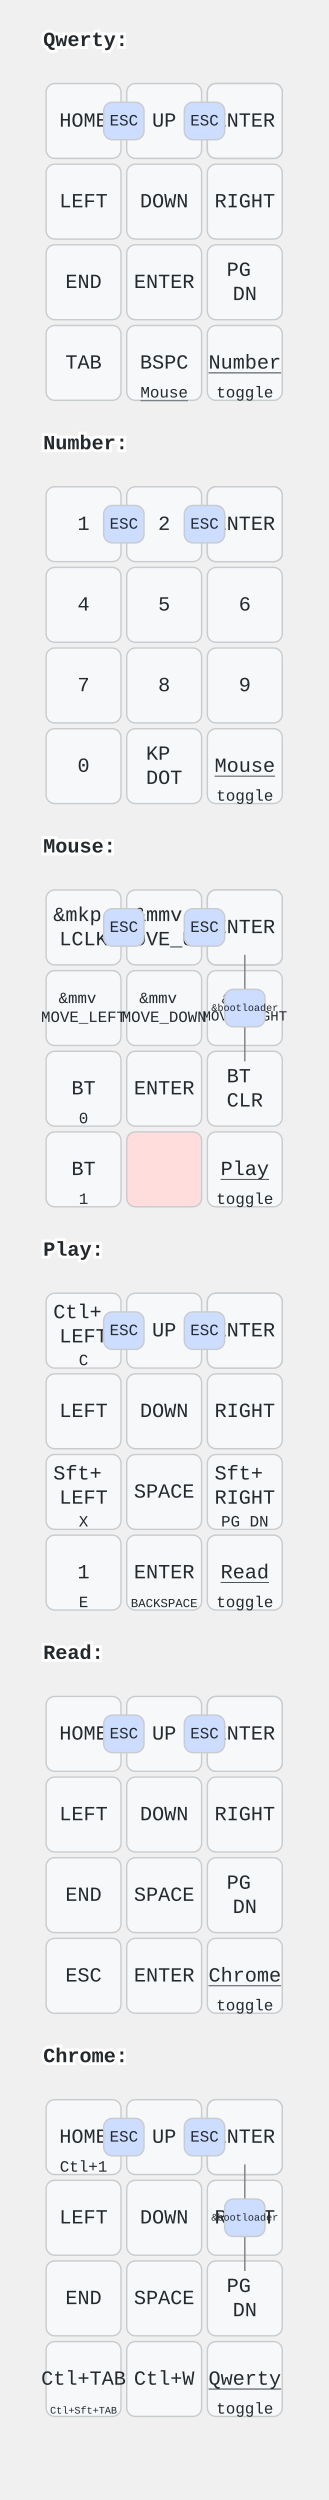
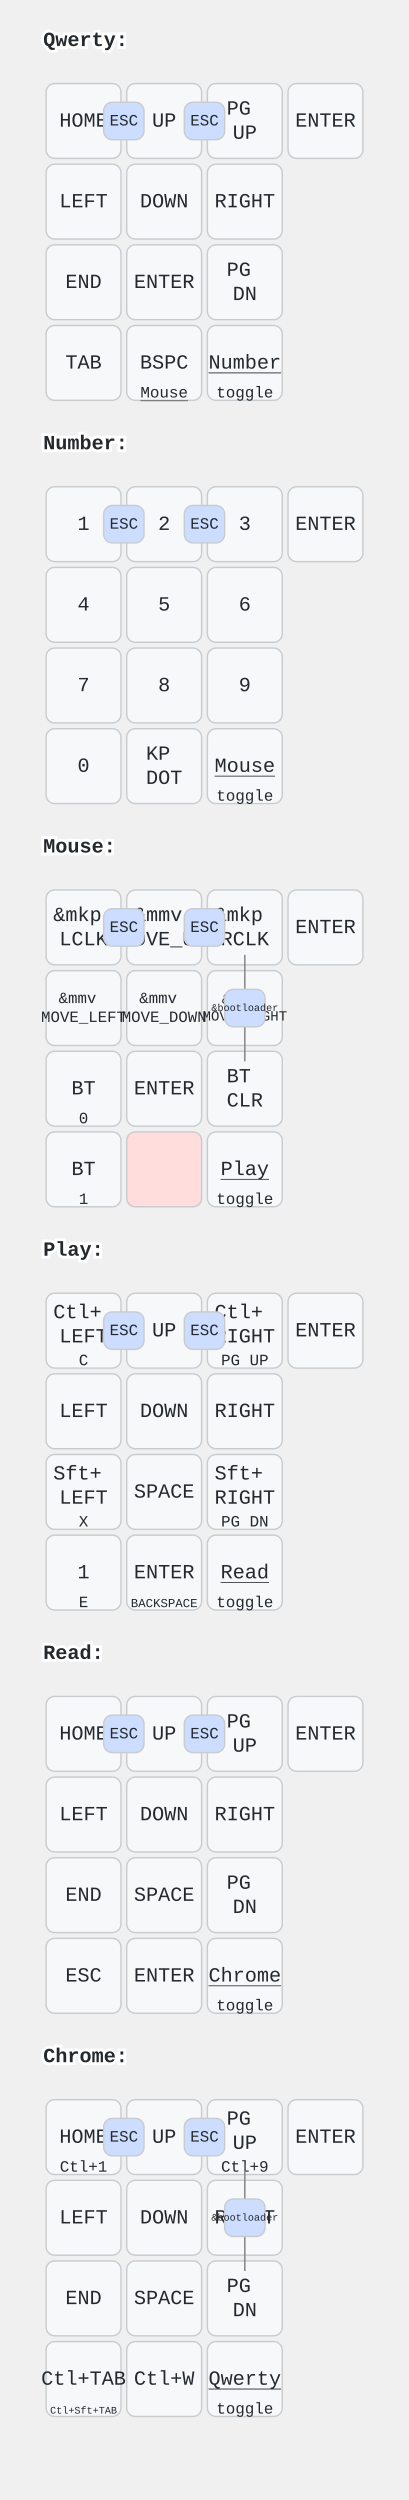
- <svg xmlns="http://www.w3.org/2000/svg" width="228" height="1736" viewBox="0 0 228 1736" class="keymap">
+ <svg xmlns="http://www.w3.org/2000/svg" width="284" height="1736" viewBox="0 0 284 1736" class="keymap">
  <style>/* inherit to force styles through use tags */
svg path {
    fill: inherit;
}

/* font and background color specifications */
svg.keymap {
    font-family: SFMono-Regular,Consolas,Liberation Mono,Menlo,monospace;
    font-size: 14px;
    font-kerning: normal;
    text-rendering: optimizeLegibility;
    fill: #24292e;
}

/* default key styling */
rect.key {
    fill: #f6f8fa;
}

rect.key, rect.combo {
    stroke: #c9cccf;
    stroke-width: 1;
}

/* default key side styling, only used is draw_key_sides is set */
rect.side {
    filter: brightness(90%);
}

/* color accent for combo boxes */
rect.combo, rect.combo-separate {
    fill: #cdf;
}

/* color accent for held keys */
rect.held, rect.combo.held {
    fill: #fdd;
}

/* color accent for ghost (optional) keys */
rect.ghost, rect.combo.ghost {
    stroke-dasharray: 4, 4;
    stroke-width: 2;
}

text {
    text-anchor: middle;
    dominant-baseline: middle;
}

/* styling for layer labels */
text.label {
    font-weight: bold;
    text-anchor: start;
    stroke: white;
    stroke-width: 4;
    paint-order: stroke;
}

/* styling for optional footer */
text.footer {
    text-anchor: end;
    dominant-baseline: auto;
    stroke: white;
    stroke-width: 4;
    paint-order: stroke;
}

/* styling for combo tap, and key non-tap label text */
text.combo, text.hold, text.shifted, text.left, text.right, text.tl, text.tr, text.bl, text.br {
    font-size: 11px;
}

text.hold, text.bl, text.br {
    text-anchor: middle;
    dominant-baseline: auto;
}

text.shifted, text.tl, text.tr {
    text-anchor: middle;
    dominant-baseline: hanging;
}

text.left, text.tl, text.bl {
    text-anchor: start;
}

text.right, text.tr, text.br {
    text-anchor: end;
}

text.layer-activator {
    text-decoration: underline;
}

/* styling for hold/shifted label text in combo box */
text.combo.hold, text.combo.shifted, text.combo.left, text.combo.right {
    font-size: 8px;
}

/* lighter symbol for transparent keys */
text.trans {
    fill: #7b7e81;
}

/* styling for combo dendrons */
path.combo {
    stroke-width: 1;
    stroke: gray;
    fill: none;
}

/* Start Tabler Icons Cleanup */
/* cannot use height/width with glyphs */
.icon-tabler &gt; path {
    fill: inherit;
    stroke: inherit;
    stroke-width: 2;
}
/* hide tabler's default box */
.icon-tabler &gt; path[stroke="none"][fill="none"] {
    visibility: hidden;
}
/* End Tabler Icons Cleanup */
</style>
  <g transform="translate(30, 0)" class="layer-Qwerty">
    <text x="0" y="28" class="label" id="Qwerty">Qwerty:</text>
    <g transform="translate(0, 56)">
      <g transform="translate(28, 28)" class="key keypos-0">
        <rect rx="6" ry="6" x="-26" y="-26" width="52" height="52" class="key" />
        <text x="0" y="0" class="key tap">HOME</text>
      </g>
      <g transform="translate(84, 28)" class="key keypos-1">
        <rect rx="6" ry="6" x="-26" y="-26" width="52" height="52" class="key" />
        <text x="0" y="0" class="key tap">UP</text>
      </g>
      <g transform="translate(140, 28)" class="key keypos-2">
        <rect rx="6" ry="6" x="-26" y="-26" width="52" height="52" class="key" />
        <text x="0" y="0" class="key tap">
          <tspan x="0" dy="-0.6em">PG</tspan>
          <tspan x="0" dy="1.2em">UP</tspan>
        </text>
      </g>
-       <g transform="translate(140, 28)" class="key keypos-3">
+       <g transform="translate(196, 28)" class="key keypos-3">
        <rect rx="6" ry="6" x="-26" y="-26" width="52" height="52" class="key" />
        <text x="0" y="0" class="key tap">ENTER</text>
      </g>
      <g transform="translate(28, 84)" class="key keypos-4">
        <rect rx="6" ry="6" x="-26" y="-26" width="52" height="52" class="key" />
        <text x="0" y="0" class="key tap">LEFT</text>
      </g>
      <g transform="translate(84, 84)" class="key keypos-5">
        <rect rx="6" ry="6" x="-26" y="-26" width="52" height="52" class="key" />
        <text x="0" y="0" class="key tap">DOWN</text>
      </g>
      <g transform="translate(140, 84)" class="key keypos-6">
        <rect rx="6" ry="6" x="-26" y="-26" width="52" height="52" class="key" />
        <text x="0" y="0" class="key tap">RIGHT</text>
      </g>
      <g transform="translate(28, 140)" class="key keypos-7">
        <rect rx="6" ry="6" x="-26" y="-26" width="52" height="52" class="key" />
        <text x="0" y="0" class="key tap">END</text>
      </g>
      <g transform="translate(84, 140)" class="key keypos-8">
        <rect rx="6" ry="6" x="-26" y="-26" width="52" height="52" class="key" />
        <text x="0" y="0" class="key tap">ENTER</text>
      </g>
      <g transform="translate(140, 140)" class="key keypos-9">
        <rect rx="6" ry="6" x="-26" y="-26" width="52" height="52" class="key" />
        <text x="0" y="0" class="key tap">
          <tspan x="0" dy="-0.6em">PG</tspan>
          <tspan x="0" dy="1.2em">DN</tspan>
        </text>
      </g>
      <g transform="translate(28, 196)" class="key keypos-10">
        <rect rx="6" ry="6" x="-26" y="-26" width="52" height="52" class="key" />
        <text x="0" y="0" class="key tap">TAB</text>
      </g>
      <g transform="translate(84, 196)" class="key keypos-11">
        <rect rx="6" ry="6" x="-26" y="-26" width="52" height="52" class="key" />
        <text x="0" y="0" class="key tap">BSPC</text>
        <a href="#Mouse">
          <text x="0" y="24" class="key hold layer-activator">Mouse</text>
        </a>
      </g>
      <g transform="translate(140, 196)" class="key keypos-12">
        <rect rx="6" ry="6" x="-26" y="-26" width="52" height="52" class="key" />
        <a href="#Number">
          <text x="0" y="0" class="key tap layer-activator">Number</text>
        </a>
        <text x="0" y="24" class="key hold">toggle</text>
      </g>
      <g class="combo combopos-0">
        <rect rx="6" ry="6" x="42" y="15" width="28" height="26" class="combo" />
        <text x="56" y="28" class="combo tap">ESC</text>
      </g>
      <g class="combo combopos-1">
        <rect rx="6" ry="6" x="98" y="15" width="28" height="26" class="combo" />
        <text x="112" y="28" class="combo tap">ESC</text>
      </g>
    </g>
  </g>
  <g transform="translate(30, 280)" class="layer-Number">
    <text x="0" y="28" class="label" id="Number">Number:</text>
    <g transform="translate(0, 56)">
      <g transform="translate(28, 28)" class="key keypos-0">
        <rect rx="6" ry="6" x="-26" y="-26" width="52" height="52" class="key" />
        <text x="0" y="0" class="key tap">1</text>
      </g>
      <g transform="translate(84, 28)" class="key keypos-1">
        <rect rx="6" ry="6" x="-26" y="-26" width="52" height="52" class="key" />
        <text x="0" y="0" class="key tap">2</text>
      </g>
      <g transform="translate(140, 28)" class="key keypos-2">
        <rect rx="6" ry="6" x="-26" y="-26" width="52" height="52" class="key" />
        <text x="0" y="0" class="key tap">3</text>
      </g>
-       <g transform="translate(140, 28)" class="key keypos-3">
+       <g transform="translate(196, 28)" class="key keypos-3">
        <rect rx="6" ry="6" x="-26" y="-26" width="52" height="52" class="key" />
        <text x="0" y="0" class="key tap">ENTER</text>
      </g>
      <g transform="translate(28, 84)" class="key keypos-4">
        <rect rx="6" ry="6" x="-26" y="-26" width="52" height="52" class="key" />
        <text x="0" y="0" class="key tap">4</text>
      </g>
      <g transform="translate(84, 84)" class="key keypos-5">
        <rect rx="6" ry="6" x="-26" y="-26" width="52" height="52" class="key" />
        <text x="0" y="0" class="key tap">5</text>
      </g>
      <g transform="translate(140, 84)" class="key keypos-6">
        <rect rx="6" ry="6" x="-26" y="-26" width="52" height="52" class="key" />
        <text x="0" y="0" class="key tap">6</text>
      </g>
      <g transform="translate(28, 140)" class="key keypos-7">
        <rect rx="6" ry="6" x="-26" y="-26" width="52" height="52" class="key" />
        <text x="0" y="0" class="key tap">7</text>
      </g>
      <g transform="translate(84, 140)" class="key keypos-8">
        <rect rx="6" ry="6" x="-26" y="-26" width="52" height="52" class="key" />
        <text x="0" y="0" class="key tap">8</text>
      </g>
      <g transform="translate(140, 140)" class="key keypos-9">
        <rect rx="6" ry="6" x="-26" y="-26" width="52" height="52" class="key" />
        <text x="0" y="0" class="key tap">9</text>
      </g>
      <g transform="translate(28, 196)" class="key keypos-10">
        <rect rx="6" ry="6" x="-26" y="-26" width="52" height="52" class="key" />
        <text x="0" y="0" class="key tap">0</text>
      </g>
      <g transform="translate(84, 196)" class="key keypos-11">
        <rect rx="6" ry="6" x="-26" y="-26" width="52" height="52" class="key" />
        <text x="0" y="0" class="key tap">
          <tspan x="0" dy="-0.6em">KP</tspan>
          <tspan x="0" dy="1.2em">DOT</tspan>
        </text>
      </g>
      <g transform="translate(140, 196)" class="key keypos-12">
        <rect rx="6" ry="6" x="-26" y="-26" width="52" height="52" class="key" />
        <a href="#Mouse">
          <text x="0" y="0" class="key tap layer-activator">Mouse</text>
        </a>
        <text x="0" y="24" class="key hold">toggle</text>
      </g>
      <g class="combo combopos-0">
        <rect rx="6" ry="6" x="42" y="15" width="28" height="26" class="combo" />
        <text x="56" y="28" class="combo tap">ESC</text>
      </g>
      <g class="combo combopos-1">
        <rect rx="6" ry="6" x="98" y="15" width="28" height="26" class="combo" />
        <text x="112" y="28" class="combo tap">ESC</text>
      </g>
    </g>
  </g>
  <g transform="translate(30, 560)" class="layer-Mouse">
    <text x="0" y="28" class="label" id="Mouse">Mouse:</text>
    <g transform="translate(0, 56)">
      <g transform="translate(28, 28)" class="key keypos-0">
        <rect rx="6" ry="6" x="-26" y="-26" width="52" height="52" class="key" />
        <text x="0" y="0" class="key tap">
          <tspan x="0" dy="-0.6em">&amp;mkp</tspan>
          <tspan x="0" dy="1.2em">LCLK</tspan>
        </text>
      </g>
      <g transform="translate(84, 28)" class="key keypos-1">
        <rect rx="6" ry="6" x="-26" y="-26" width="52" height="52" class="key" />
        <text x="0" y="0" class="key tap">
          <tspan x="0" dy="-0.6em">&amp;mmv</tspan>
          <tspan x="0" dy="1.2em">MOVE_UP</tspan>
        </text>
      </g>
      <g transform="translate(140, 28)" class="key keypos-2">
        <rect rx="6" ry="6" x="-26" y="-26" width="52" height="52" class="key" />
        <text x="0" y="0" class="key tap">
          <tspan x="0" dy="-0.6em">&amp;mkp</tspan>
          <tspan x="0" dy="1.2em">RCLK</tspan>
        </text>
      </g>
-       <g transform="translate(140, 28)" class="key keypos-3">
+       <g transform="translate(196, 28)" class="key keypos-3">
        <rect rx="6" ry="6" x="-26" y="-26" width="52" height="52" class="key" />
        <text x="0" y="0" class="key tap">ENTER</text>
      </g>
      <g transform="translate(28, 84)" class="key keypos-4">
        <rect rx="6" ry="6" x="-26" y="-26" width="52" height="52" class="key" />
        <text x="0" y="0" class="key tap">
          <tspan x="0" dy="-0.6em" style="font-size: 78%">&amp;mmv</tspan>
          <tspan x="0" dy="1.2em" style="font-size: 78%">MOVE_LEFT</tspan>
        </text>
      </g>
      <g transform="translate(84, 84)" class="key keypos-5">
        <rect rx="6" ry="6" x="-26" y="-26" width="52" height="52" class="key" />
        <text x="0" y="0" class="key tap">
          <tspan x="0" dy="-0.6em" style="font-size: 78%">&amp;mmv</tspan>
          <tspan x="0" dy="1.2em" style="font-size: 78%">MOVE_DOWN</tspan>
        </text>
      </g>
      <g transform="translate(140, 84)" class="key keypos-6">
        <rect rx="6" ry="6" x="-26" y="-26" width="52" height="52" class="key" />
        <text x="0" y="0" class="key tap">
          <tspan x="0" dy="-0.6em" style="font-size: 70%">&amp;mmv</tspan>
          <tspan x="0" dy="1.2em" style="font-size: 70%">MOVE_RIGHT</tspan>
        </text>
      </g>
      <g transform="translate(28, 140)" class="key keypos-7">
        <rect rx="6" ry="6" x="-26" y="-26" width="52" height="52" class="key" />
        <text x="0" y="0" class="key tap">BT</text>
        <text x="0" y="24" class="key hold">0</text>
      </g>
      <g transform="translate(84, 140)" class="key keypos-8">
        <rect rx="6" ry="6" x="-26" y="-26" width="52" height="52" class="key" />
        <text x="0" y="0" class="key tap">ENTER</text>
      </g>
      <g transform="translate(140, 140)" class="key keypos-9">
        <rect rx="6" ry="6" x="-26" y="-26" width="52" height="52" class="key" />
        <text x="0" y="0" class="key tap">
          <tspan x="0" dy="-0.6em">BT</tspan>
          <tspan x="0" dy="1.2em">CLR</tspan>
        </text>
      </g>
      <g transform="translate(28, 196)" class="key keypos-10">
        <rect rx="6" ry="6" x="-26" y="-26" width="52" height="52" class="key" />
        <text x="0" y="0" class="key tap">BT</text>
        <text x="0" y="24" class="key hold">1</text>
      </g>
      <g transform="translate(84, 196)" class="key held keypos-11">
        <rect rx="6" ry="6" x="-26" y="-26" width="52" height="52" class="key held" />
      </g>
      <g transform="translate(140, 196)" class="key keypos-12">
        <rect rx="6" ry="6" x="-26" y="-26" width="52" height="52" class="key" />
        <a href="#Play">
          <text x="0" y="0" class="key tap layer-activator">Play</text>
        </a>
        <text x="0" y="24" class="key hold">toggle</text>
      </g>
      <g class="combo combopos-0">
        <rect rx="6" ry="6" x="42" y="15" width="28" height="26" class="combo" />
        <text x="56" y="28" class="combo tap">ESC</text>
      </g>
      <g class="combo combopos-1">
        <rect rx="6" ry="6" x="98" y="15" width="28" height="26" class="combo" />
        <text x="112" y="28" class="combo tap">ESC</text>
      </g>
      <g class="combo combopos-2">
        <path d="M140,84 l0,-37" class="combo" />
        <path d="M140,84 l0,37" class="combo" />
        <rect rx="6" ry="6" x="126" y="71" width="28" height="26" class="combo" />
        <text x="140" y="84" class="combo tap">
          <tspan style="font-size: 64%">&amp;bootloader</tspan>
        </text>
      </g>
    </g>
  </g>
  <g transform="translate(30, 840)" class="layer-Play">
    <text x="0" y="28" class="label" id="Play">Play:</text>
    <g transform="translate(0, 56)">
      <g transform="translate(28, 28)" class="key keypos-0">
        <rect rx="6" ry="6" x="-26" y="-26" width="52" height="52" class="key" />
        <text x="0" y="0" class="key tap">
          <tspan x="0" dy="-0.9em">Ctl+</tspan>
          <tspan x="0" dy="1.2em">LEFT</tspan>
        </text>
        <text x="0" y="24" class="key hold">C</text>
      </g>
      <g transform="translate(84, 28)" class="key keypos-1">
        <rect rx="6" ry="6" x="-26" y="-26" width="52" height="52" class="key" />
        <text x="0" y="0" class="key tap">UP</text>
      </g>
      <g transform="translate(140, 28)" class="key keypos-2">
        <rect rx="6" ry="6" x="-26" y="-26" width="52" height="52" class="key" />
        <text x="0" y="0" class="key tap">
          <tspan x="0" dy="-0.9em">Ctl+</tspan>
          <tspan x="0" dy="1.2em">RIGHT</tspan>
        </text>
        <text x="0" y="24" class="key hold">PG UP</text>
      </g>
-       <g transform="translate(140, 28)" class="key keypos-3">
+       <g transform="translate(196, 28)" class="key keypos-3">
        <rect rx="6" ry="6" x="-26" y="-26" width="52" height="52" class="key" />
        <text x="0" y="0" class="key tap">ENTER</text>
      </g>
      <g transform="translate(28, 84)" class="key keypos-4">
        <rect rx="6" ry="6" x="-26" y="-26" width="52" height="52" class="key" />
        <text x="0" y="0" class="key tap">LEFT</text>
      </g>
      <g transform="translate(84, 84)" class="key keypos-5">
        <rect rx="6" ry="6" x="-26" y="-26" width="52" height="52" class="key" />
        <text x="0" y="0" class="key tap">DOWN</text>
      </g>
      <g transform="translate(140, 84)" class="key keypos-6">
        <rect rx="6" ry="6" x="-26" y="-26" width="52" height="52" class="key" />
        <text x="0" y="0" class="key tap">RIGHT</text>
      </g>
      <g transform="translate(28, 140)" class="key keypos-7">
        <rect rx="6" ry="6" x="-26" y="-26" width="52" height="52" class="key" />
        <text x="0" y="0" class="key tap">
          <tspan x="0" dy="-0.9em">Sft+</tspan>
          <tspan x="0" dy="1.2em">LEFT</tspan>
        </text>
        <text x="0" y="24" class="key hold">X</text>
      </g>
      <g transform="translate(84, 140)" class="key keypos-8">
        <rect rx="6" ry="6" x="-26" y="-26" width="52" height="52" class="key" />
        <text x="0" y="0" class="key tap">SPACE</text>
      </g>
      <g transform="translate(140, 140)" class="key keypos-9">
        <rect rx="6" ry="6" x="-26" y="-26" width="52" height="52" class="key" />
        <text x="0" y="0" class="key tap">
          <tspan x="0" dy="-0.9em">Sft+</tspan>
          <tspan x="0" dy="1.2em">RIGHT</tspan>
        </text>
        <text x="0" y="24" class="key hold">PG DN</text>
      </g>
      <g transform="translate(28, 196)" class="key keypos-10">
        <rect rx="6" ry="6" x="-26" y="-26" width="52" height="52" class="key" />
        <text x="0" y="0" class="key tap">1</text>
        <text x="0" y="24" class="key hold">E</text>
      </g>
      <g transform="translate(84, 196)" class="key keypos-11">
        <rect rx="6" ry="6" x="-26" y="-26" width="52" height="52" class="key" />
        <text x="0" y="0" class="key tap">ENTER</text>
        <text x="0" y="24" class="key hold">
          <tspan style="font-size: 78%">BACKSPACE</tspan>
        </text>
      </g>
      <g transform="translate(140, 196)" class="key keypos-12">
        <rect rx="6" ry="6" x="-26" y="-26" width="52" height="52" class="key" />
        <a href="#Read">
          <text x="0" y="0" class="key tap layer-activator">Read</text>
        </a>
        <text x="0" y="24" class="key hold">toggle</text>
      </g>
      <g class="combo combopos-0">
        <rect rx="6" ry="6" x="42" y="15" width="28" height="26" class="combo" />
        <text x="56" y="28" class="combo tap">ESC</text>
      </g>
      <g class="combo combopos-1">
        <rect rx="6" ry="6" x="98" y="15" width="28" height="26" class="combo" />
        <text x="112" y="28" class="combo tap">ESC</text>
      </g>
    </g>
  </g>
  <g transform="translate(30, 1120)" class="layer-Read">
    <text x="0" y="28" class="label" id="Read">Read:</text>
    <g transform="translate(0, 56)">
      <g transform="translate(28, 28)" class="key keypos-0">
        <rect rx="6" ry="6" x="-26" y="-26" width="52" height="52" class="key" />
        <text x="0" y="0" class="key tap">HOME</text>
      </g>
      <g transform="translate(84, 28)" class="key keypos-1">
        <rect rx="6" ry="6" x="-26" y="-26" width="52" height="52" class="key" />
        <text x="0" y="0" class="key tap">UP</text>
      </g>
      <g transform="translate(140, 28)" class="key keypos-2">
        <rect rx="6" ry="6" x="-26" y="-26" width="52" height="52" class="key" />
        <text x="0" y="0" class="key tap">
          <tspan x="0" dy="-0.6em">PG</tspan>
          <tspan x="0" dy="1.2em">UP</tspan>
        </text>
      </g>
-       <g transform="translate(140, 28)" class="key keypos-3">
+       <g transform="translate(196, 28)" class="key keypos-3">
        <rect rx="6" ry="6" x="-26" y="-26" width="52" height="52" class="key" />
        <text x="0" y="0" class="key tap">ENTER</text>
      </g>
      <g transform="translate(28, 84)" class="key keypos-4">
        <rect rx="6" ry="6" x="-26" y="-26" width="52" height="52" class="key" />
        <text x="0" y="0" class="key tap">LEFT</text>
      </g>
      <g transform="translate(84, 84)" class="key keypos-5">
        <rect rx="6" ry="6" x="-26" y="-26" width="52" height="52" class="key" />
        <text x="0" y="0" class="key tap">DOWN</text>
      </g>
      <g transform="translate(140, 84)" class="key keypos-6">
        <rect rx="6" ry="6" x="-26" y="-26" width="52" height="52" class="key" />
        <text x="0" y="0" class="key tap">RIGHT</text>
      </g>
      <g transform="translate(28, 140)" class="key keypos-7">
        <rect rx="6" ry="6" x="-26" y="-26" width="52" height="52" class="key" />
        <text x="0" y="0" class="key tap">END</text>
      </g>
      <g transform="translate(84, 140)" class="key keypos-8">
        <rect rx="6" ry="6" x="-26" y="-26" width="52" height="52" class="key" />
        <text x="0" y="0" class="key tap">SPACE</text>
      </g>
      <g transform="translate(140, 140)" class="key keypos-9">
        <rect rx="6" ry="6" x="-26" y="-26" width="52" height="52" class="key" />
        <text x="0" y="0" class="key tap">
          <tspan x="0" dy="-0.6em">PG</tspan>
          <tspan x="0" dy="1.2em">DN</tspan>
        </text>
      </g>
      <g transform="translate(28, 196)" class="key keypos-10">
        <rect rx="6" ry="6" x="-26" y="-26" width="52" height="52" class="key" />
        <text x="0" y="0" class="key tap">ESC</text>
      </g>
      <g transform="translate(84, 196)" class="key keypos-11">
        <rect rx="6" ry="6" x="-26" y="-26" width="52" height="52" class="key" />
        <text x="0" y="0" class="key tap">ENTER</text>
      </g>
      <g transform="translate(140, 196)" class="key keypos-12">
        <rect rx="6" ry="6" x="-26" y="-26" width="52" height="52" class="key" />
        <a href="#Chrome">
          <text x="0" y="0" class="key tap layer-activator">Chrome</text>
        </a>
        <text x="0" y="24" class="key hold">toggle</text>
      </g>
      <g class="combo combopos-0">
        <rect rx="6" ry="6" x="42" y="15" width="28" height="26" class="combo" />
        <text x="56" y="28" class="combo tap">ESC</text>
      </g>
      <g class="combo combopos-1">
        <rect rx="6" ry="6" x="98" y="15" width="28" height="26" class="combo" />
        <text x="112" y="28" class="combo tap">ESC</text>
      </g>
    </g>
  </g>
  <g transform="translate(30, 1400)" class="layer-Chrome">
    <text x="0" y="28" class="label" id="Chrome">Chrome:</text>
    <g transform="translate(0, 56)">
      <g transform="translate(28, 28)" class="key keypos-0">
        <rect rx="6" ry="6" x="-26" y="-26" width="52" height="52" class="key" />
        <text x="0" y="0" class="key tap">HOME</text>
        <text x="0" y="24" class="key hold">Ctl+1</text>
      </g>
      <g transform="translate(84, 28)" class="key keypos-1">
        <rect rx="6" ry="6" x="-26" y="-26" width="52" height="52" class="key" />
        <text x="0" y="0" class="key tap">UP</text>
      </g>
      <g transform="translate(140, 28)" class="key keypos-2">
        <rect rx="6" ry="6" x="-26" y="-26" width="52" height="52" class="key" />
        <text x="0" y="0" class="key tap">
          <tspan x="0" dy="-0.9em">PG</tspan>
          <tspan x="0" dy="1.2em">UP</tspan>
        </text>
        <text x="0" y="24" class="key hold">Ctl+9</text>
      </g>
-       <g transform="translate(140, 28)" class="key keypos-3">
+       <g transform="translate(196, 28)" class="key keypos-3">
        <rect rx="6" ry="6" x="-26" y="-26" width="52" height="52" class="key" />
        <text x="0" y="0" class="key tap">ENTER</text>
      </g>
      <g transform="translate(28, 84)" class="key keypos-4">
        <rect rx="6" ry="6" x="-26" y="-26" width="52" height="52" class="key" />
        <text x="0" y="0" class="key tap">LEFT</text>
      </g>
      <g transform="translate(84, 84)" class="key keypos-5">
        <rect rx="6" ry="6" x="-26" y="-26" width="52" height="52" class="key" />
        <text x="0" y="0" class="key tap">DOWN</text>
      </g>
      <g transform="translate(140, 84)" class="key keypos-6">
        <rect rx="6" ry="6" x="-26" y="-26" width="52" height="52" class="key" />
        <text x="0" y="0" class="key tap">RIGHT</text>
      </g>
      <g transform="translate(28, 140)" class="key keypos-7">
        <rect rx="6" ry="6" x="-26" y="-26" width="52" height="52" class="key" />
        <text x="0" y="0" class="key tap">END</text>
      </g>
      <g transform="translate(84, 140)" class="key keypos-8">
        <rect rx="6" ry="6" x="-26" y="-26" width="52" height="52" class="key" />
        <text x="0" y="0" class="key tap">SPACE</text>
      </g>
      <g transform="translate(140, 140)" class="key keypos-9">
        <rect rx="6" ry="6" x="-26" y="-26" width="52" height="52" class="key" />
        <text x="0" y="0" class="key tap">
          <tspan x="0" dy="-0.6em">PG</tspan>
          <tspan x="0" dy="1.2em">DN</tspan>
        </text>
      </g>
      <g transform="translate(28, 196)" class="key keypos-10">
        <rect rx="6" ry="6" x="-26" y="-26" width="52" height="52" class="key" />
        <text x="0" y="0" class="key tap">Ctl+TAB</text>
        <text x="0" y="24" class="key hold">
          <tspan style="font-size: 64%">Ctl+Sft+TAB</tspan>
        </text>
      </g>
      <g transform="translate(84, 196)" class="key keypos-11">
        <rect rx="6" ry="6" x="-26" y="-26" width="52" height="52" class="key" />
        <text x="0" y="0" class="key tap">Ctl+W</text>
      </g>
      <g transform="translate(140, 196)" class="key keypos-12">
        <rect rx="6" ry="6" x="-26" y="-26" width="52" height="52" class="key" />
        <a href="#Qwerty">
          <text x="0" y="0" class="key tap layer-activator">Qwerty</text>
        </a>
        <text x="0" y="24" class="key hold">toggle</text>
      </g>
      <g class="combo combopos-0">
        <rect rx="6" ry="6" x="42" y="15" width="28" height="26" class="combo" />
        <text x="56" y="28" class="combo tap">ESC</text>
      </g>
      <g class="combo combopos-1">
        <rect rx="6" ry="6" x="98" y="15" width="28" height="26" class="combo" />
        <text x="112" y="28" class="combo tap">ESC</text>
      </g>
      <g class="combo combopos-2">
        <path d="M140,84 l0,-37" class="combo" />
        <path d="M140,84 l0,37" class="combo" />
        <rect rx="6" ry="6" x="126" y="71" width="28" height="26" class="combo" />
        <text x="140" y="84" class="combo tap">
          <tspan style="font-size: 64%">&amp;bootloader</tspan>
        </text>
      </g>
    </g>
  </g>
</svg>
